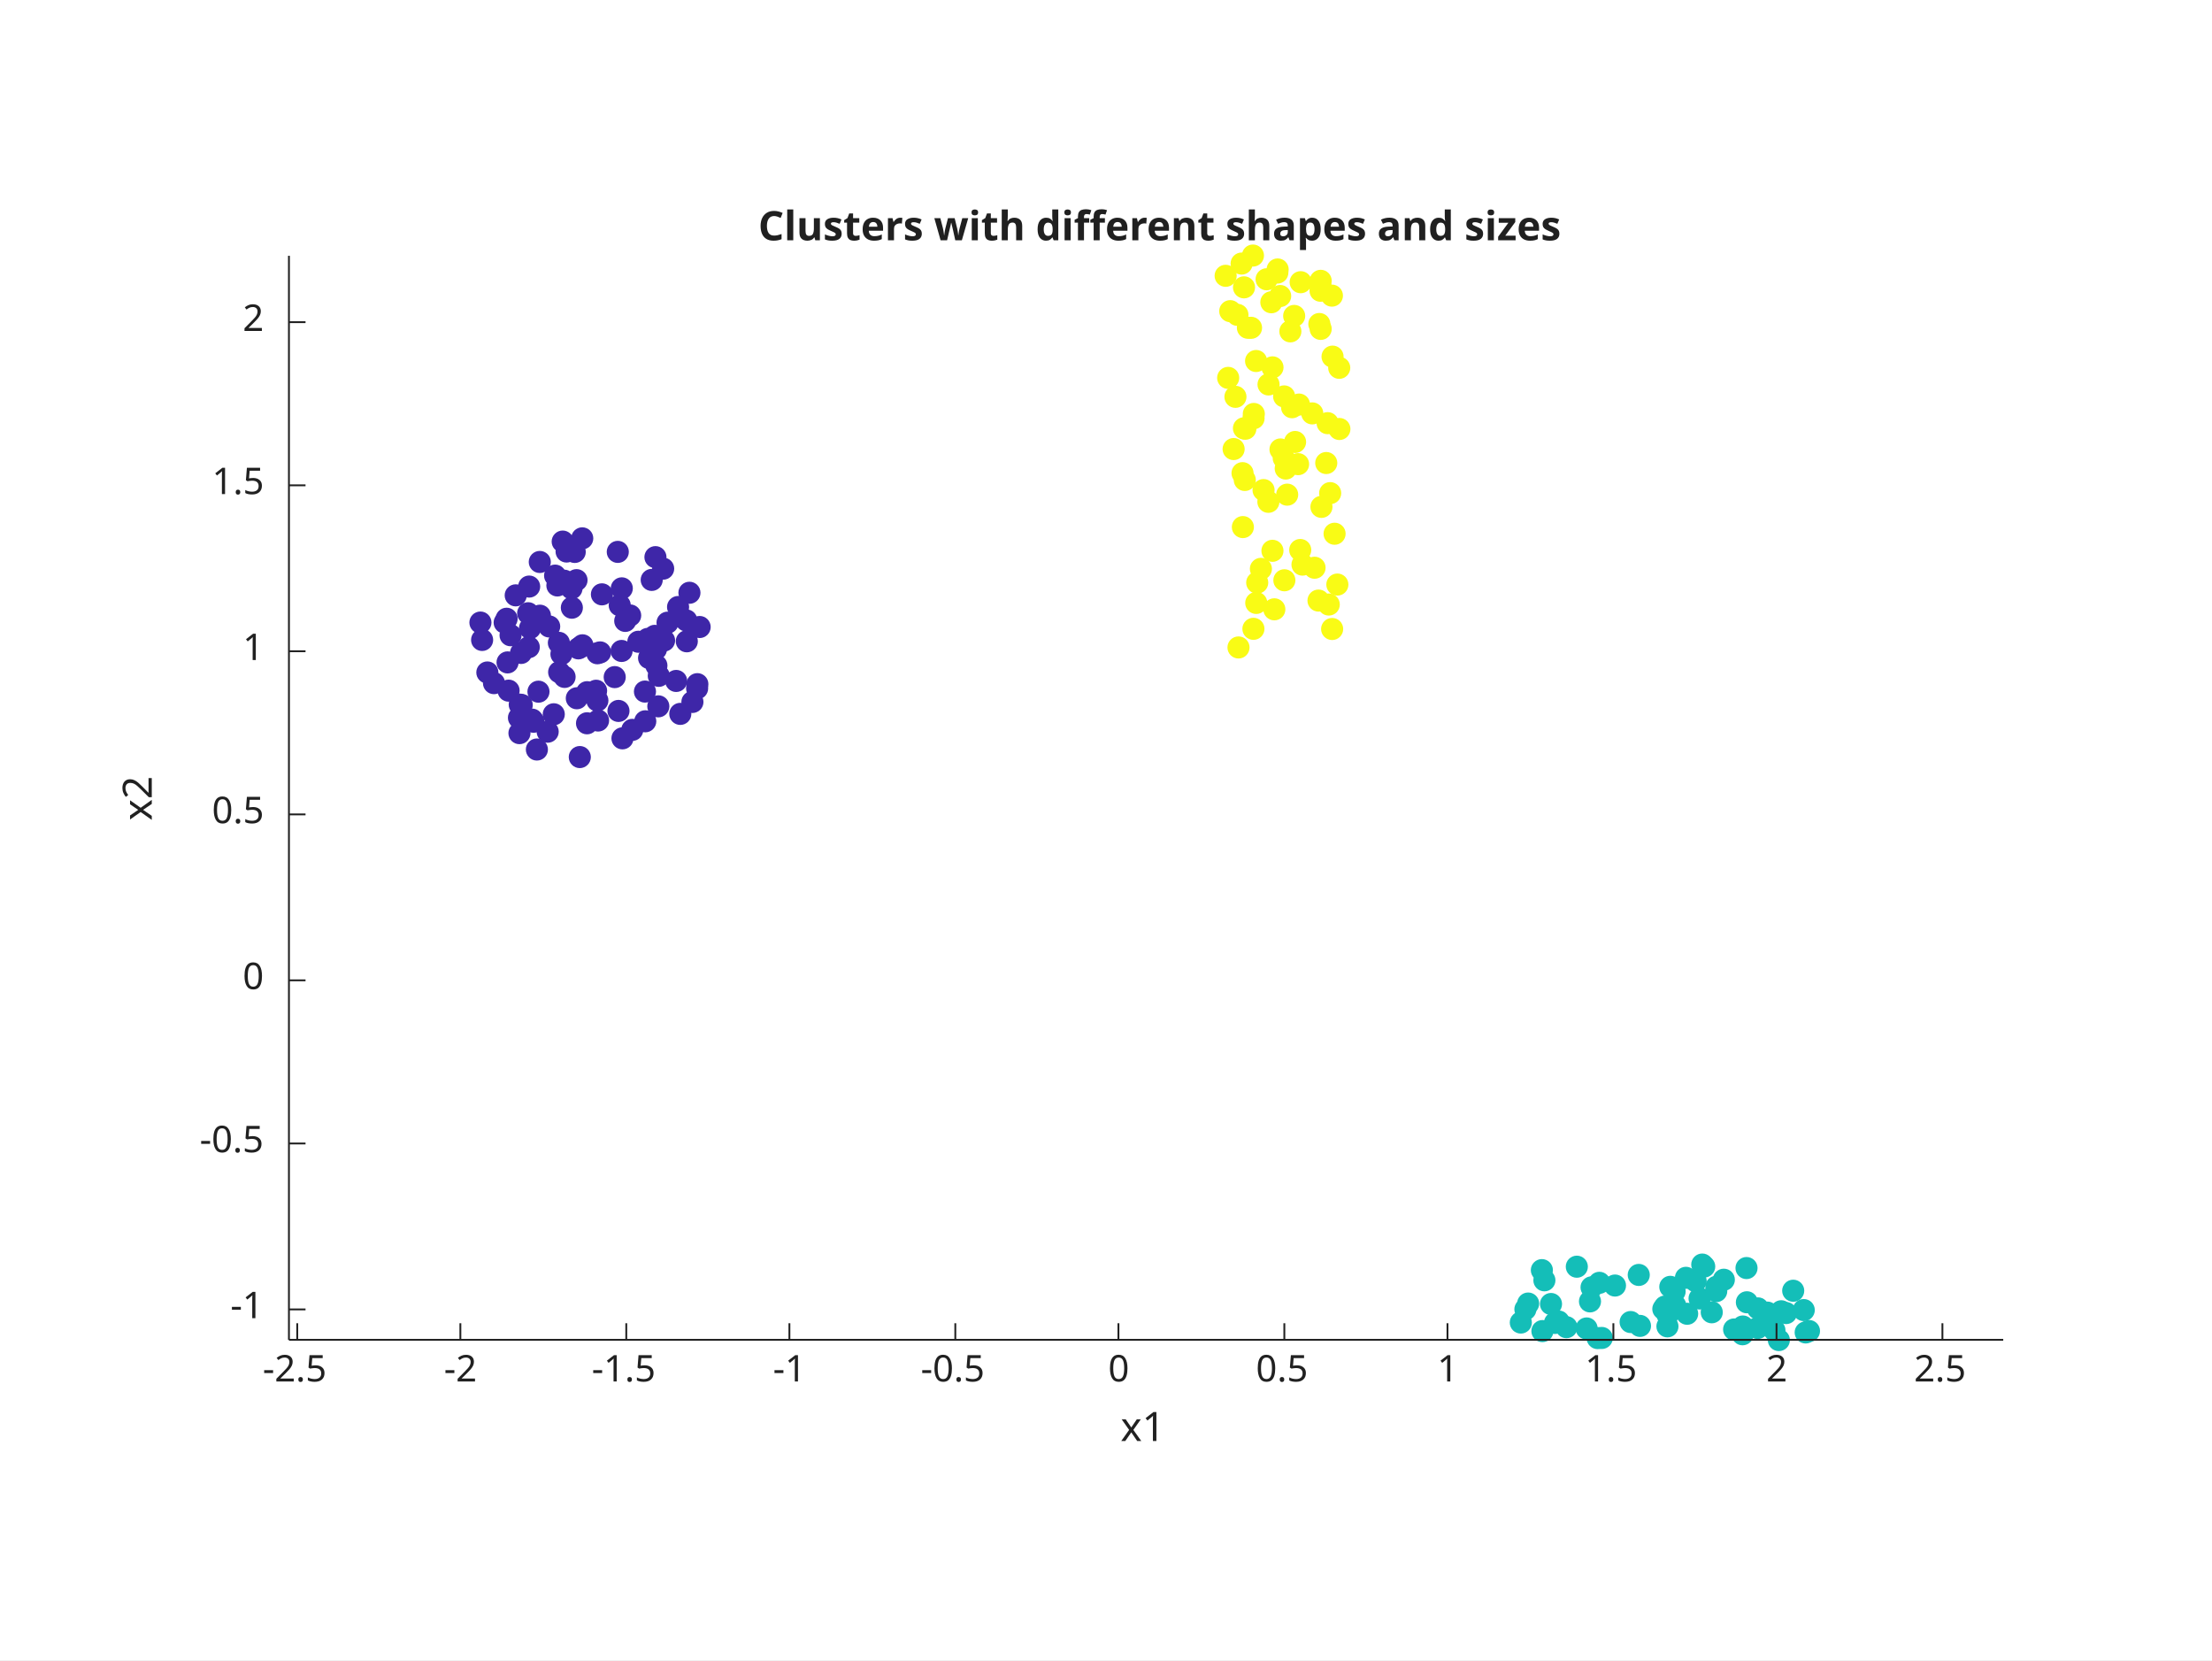
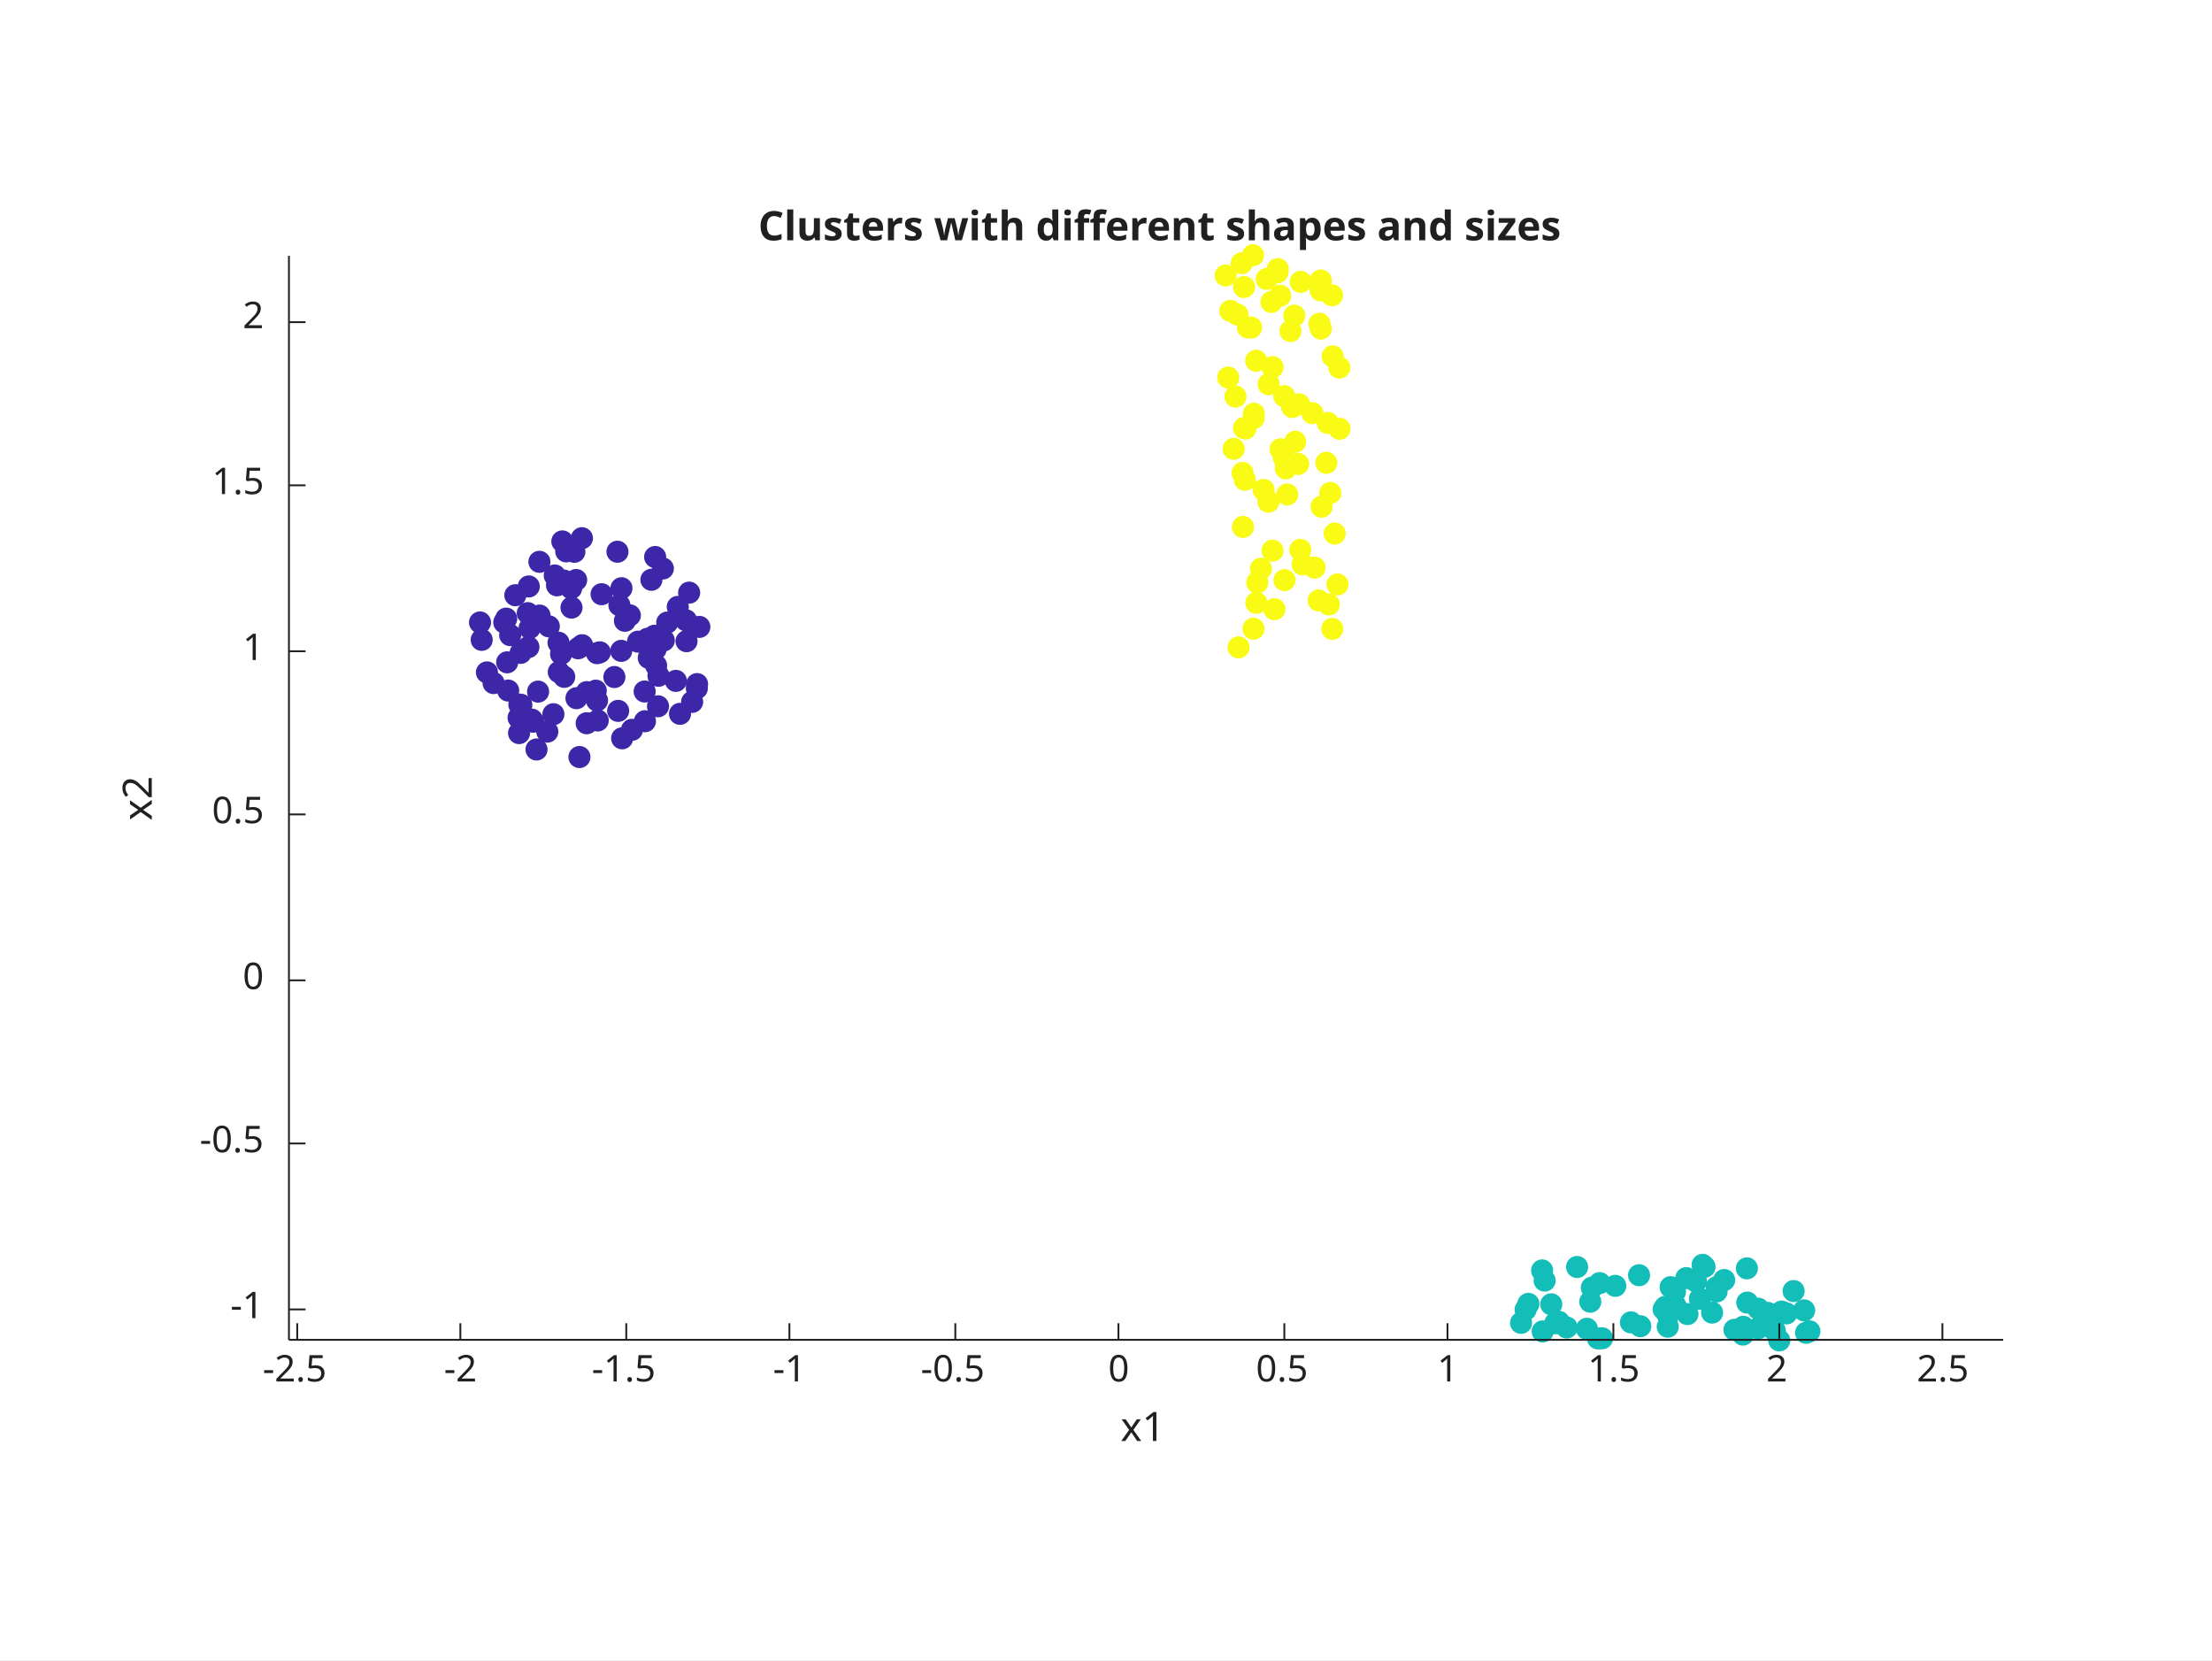
<svg xmlns="http://www.w3.org/2000/svg" width="800" height="600.32" viewBox="0 0 1250 938">
  <rect x="0" y="0" width="1250" height="938" fill="#ffffff" />
  <rect x="0" y="0" width="1250" height="937.5" fill="rgba(255,255,255,1)" />
  <polygon points="163.281,757.031 1132.03,757.031 1132.03,144.531 163.281,144.531 " fill="rgba(255,255,255,1)" />
-   <circle cx="370.389" cy="314.8" r="6.25" fill="rgba(62,38,168,1)" />
-   <circle cx="331.724" cy="408.674" r="6.25" fill="rgba(62,38,168,1)" />
-   <circle cx="329.023" cy="304.182" r="6.25" fill="rgba(62,38,168,1)" />
-   <circle cx="275.403" cy="379.964" r="6.25" fill="rgba(62,38,168,1)" />
-   <circle cx="388.112" cy="362.344" r="6.25" fill="rgba(62,38,168,1)" />
-   <circle cx="337.571" cy="369.108" r="6.25" fill="rgba(62,38,168,1)" />
-   <circle cx="384.435" cy="403.356" r="6.25" fill="rgba(62,38,168,1)" />
-   <circle cx="395.369" cy="354.272" r="6.25" fill="rgba(62,38,168,1)" />
-   <circle cx="339.136" cy="368.622" r="6.25" fill="rgba(62,38,168,1)" />
-   <circle cx="368.281" cy="327.662" r="6.25" fill="rgba(62,38,168,1)" />
-   <circle cx="325.793" cy="327.797" r="6.25" fill="rgba(62,38,168,1)" />
-   <circle cx="294.83" cy="398.345" r="6.25" fill="rgba(62,38,168,1)" />
-   <circle cx="382.092" cy="384.749" r="6.25" fill="rgba(62,38,168,1)" />
-   <circle cx="364.636" cy="407.544" r="6.25" fill="rgba(62,38,168,1)" />
-   <circle cx="370.684" cy="366.768" r="6.25" fill="rgba(62,38,168,1)" />
-   <circle cx="317.263" cy="369.572" r="6.25" fill="rgba(62,38,168,1)" />
-   <circle cx="279.158" cy="385.99" r="6.25" fill="rgba(62,38,168,1)" />
-   <circle cx="272.439" cy="361.584" r="6.25" fill="rgba(62,38,168,1)" />
-   <circle cx="337.58" cy="395.816" r="6.25" fill="rgba(62,38,168,1)" />
-   <circle cx="350.206" cy="341.993" r="6.25" fill="rgba(62,38,168,1)" />
-   <circle cx="337.968" cy="407.105" r="6.25" fill="rgba(62,38,168,1)" />
-   <circle cx="375.274" cy="361.898" r="6.25" fill="rgba(62,38,168,1)" />
-   <circle cx="374.751" cy="321.297" r="6.25" fill="rgba(62,38,168,1)" />
-   <circle cx="356.111" cy="347.757" r="6.25" fill="rgba(62,38,168,1)" />
-   <circle cx="318.83" cy="328.101" r="6.25" fill="rgba(62,38,168,1)" />
-   <circle cx="309.495" cy="413.425" r="6.25" fill="rgba(62,38,168,1)" />
-   <circle cx="288.517" cy="358.914" r="6.25" fill="rgba(62,38,168,1)" />
-   <circle cx="349.503" cy="401.687" r="6.25" fill="rgba(62,38,168,1)" />
-   <circle cx="320.178" cy="311.624" r="6.25" fill="rgba(62,38,168,1)" />
-   <circle cx="331.78" cy="391.103" r="6.25" fill="rgba(62,38,168,1)" />
-   <circle cx="325.956" cy="394.53" r="6.25" fill="rgba(62,38,168,1)" />
-   <circle cx="314.975" cy="330.795" r="6.25" fill="rgba(62,38,168,1)" />
-   <circle cx="305.035" cy="317.524" r="6.25" fill="rgba(62,38,168,1)" />
-   <circle cx="366.795" cy="371.791" r="6.25" fill="rgba(62,38,168,1)" />
-   <circle cx="319.046" cy="382.473" r="6.25" fill="rgba(62,38,168,1)" />
-   <circle cx="394.071" cy="386.57" r="6.25" fill="rgba(62,38,168,1)" />
-   <circle cx="336.851" cy="390.285" r="6.25" fill="rgba(62,38,168,1)" />
-   <circle cx="357.302" cy="412.392" r="6.25" fill="rgba(62,38,168,1)" />
-   <circle cx="305.118" cy="347.879" r="6.25" fill="rgba(62,38,168,1)" />
-   <circle cx="285.188" cy="351.768" r="6.25" fill="rgba(62,38,168,1)" />
-   <circle cx="291.43" cy="336.386" r="6.25" fill="rgba(62,38,168,1)" />
-   <circle cx="351.246" cy="367.802" r="6.25" fill="rgba(62,38,168,1)" />
-   <circle cx="351.373" cy="332.43" r="6.25" fill="rgba(62,38,168,1)" />
-   <circle cx="370.936" cy="376.053" r="6.25" fill="rgba(62,38,168,1)" />
-   <circle cx="310.347" cy="353.961" r="6.25" fill="rgba(62,38,168,1)" />
-   <circle cx="329.143" cy="364.61" r="6.25" fill="rgba(62,38,168,1)" />
-   <circle cx="327.843" cy="365.759" r="6.25" fill="rgba(62,38,168,1)" />
-   <circle cx="299.027" cy="331.426" r="6.25" fill="rgba(62,38,168,1)" />
-   <circle cx="315.822" cy="363.213" r="6.25" fill="rgba(62,38,168,1)" />
-   <circle cx="369.995" cy="359.27" r="6.25" fill="rgba(62,38,168,1)" />
-   <circle cx="389.601" cy="334.929" r="6.25" fill="rgba(62,38,168,1)" />
-   <circle cx="327.647" cy="427.753" r="6.25" fill="rgba(62,38,168,1)" />
-   <circle cx="293.545" cy="414.239" r="6.25" fill="rgba(62,38,168,1)" />
-   <circle cx="360.732" cy="362.604" r="6.25" fill="rgba(62,38,168,1)" />
-   <circle cx="322.957" cy="332.455" r="6.25" fill="rgba(62,38,168,1)" />
-   <circle cx="340.144" cy="335.816" r="6.25" fill="rgba(62,38,168,1)" />
-   <circle cx="377.223" cy="351.831" r="6.25" fill="rgba(62,38,168,1)" />
-   <circle cx="286.822" cy="374.271" r="6.25" fill="rgba(62,38,168,1)" />
-   <circle cx="298.462" cy="346.495" r="6.25" fill="rgba(62,38,168,1)" />
-   <circle cx="387.842" cy="350.552" r="6.25" fill="rgba(62,38,168,1)" />
-   <circle cx="287.405" cy="390.231" r="6.25" fill="rgba(62,38,168,1)" />
-   <circle cx="351.753" cy="417.176" r="6.25" fill="rgba(62,38,168,1)" />
-   <circle cx="353.32" cy="350.824" r="6.25" fill="rgba(62,38,168,1)" />
-   <circle cx="324.779" cy="311.86" r="6.25" fill="rgba(62,38,168,1)" />
-   <circle cx="301.512" cy="407.799" r="6.25" fill="rgba(62,38,168,1)" />
-   <circle cx="298.807" cy="365.663" r="6.25" fill="rgba(62,38,168,1)" />
-   <circle cx="294.447" cy="368.928" r="6.25" fill="rgba(62,38,168,1)" />
-   <circle cx="271.489" cy="351.758" r="6.25" fill="rgba(62,38,168,1)" />
-   <circle cx="364.467" cy="390.751" r="6.25" fill="rgba(62,38,168,1)" />
-   <circle cx="304.29" cy="390.81" r="6.25" fill="rgba(62,38,168,1)" />
-   <circle cx="293.707" cy="398.117" r="6.25" fill="rgba(62,38,168,1)" />
-   <circle cx="286.282" cy="349.606" r="6.25" fill="rgba(62,38,168,1)" />
-   <circle cx="326.853" cy="366.344" r="6.25" fill="rgba(62,38,168,1)" />
-   <circle cx="372.016" cy="399.098" r="6.25" fill="rgba(62,38,168,1)" />
-   <circle cx="349.112" cy="311.827" r="6.25" fill="rgba(62,38,168,1)" />
-   <circle cx="393.944" cy="388.93" r="6.25" fill="rgba(62,38,168,1)" />
-   <circle cx="383.175" cy="342.978" r="6.25" fill="rgba(62,38,168,1)" />
-   <circle cx="315.976" cy="379.773" r="6.25" fill="rgba(62,38,168,1)" />
-   <circle cx="366.02" cy="360.999" r="6.25" fill="rgba(62,38,168,1)" />
-   <circle cx="312.929" cy="403.581" r="6.25" fill="rgba(62,38,168,1)" />
-   <circle cx="300.681" cy="406.607" r="6.25" fill="rgba(62,38,168,1)" />
-   <circle cx="347.373" cy="382.58" r="6.25" fill="rgba(62,38,168,1)" />
-   <circle cx="372.275" cy="381.864" r="6.25" fill="rgba(62,38,168,1)" />
-   <circle cx="299.517" cy="354.911" r="6.25" fill="rgba(62,38,168,1)" />
-   <circle cx="303.397" cy="423.489" r="6.25" fill="rgba(62,38,168,1)" />
-   <circle cx="391.285" cy="396.615" r="6.25" fill="rgba(62,38,168,1)" />
-   <circle cx="293.267" cy="405.553" r="6.25" fill="rgba(62,38,168,1)" />
-   <circle cx="313.69" cy="325.24" r="6.25" fill="rgba(62,38,168,1)" />
-   <circle cx="323.154" cy="343.363" r="6.25" fill="rgba(62,38,168,1)" />
-   <circle cx="317.982" cy="306.005" r="6.25" fill="rgba(62,38,168,1)" />
-   <circle cx="1009.3" cy="741.91" r="6.25" fill="rgba(20,190,184,1)" />
-   <circle cx="1002.73" cy="751.669" r="6.25" fill="rgba(20,190,184,1)" />
-   <circle cx="863.557" cy="736.536" r="6.25" fill="rgba(20,190,184,1)" />
-   <circle cx="984.715" cy="753.884" r="6.25" fill="rgba(20,190,184,1)" />
-   <circle cx="872.738" cy="723.396" r="6.25" fill="rgba(20,190,184,1)" />
-   <circle cx="1006.55" cy="740.899" r="6.25" fill="rgba(20,190,184,1)" />
-   <circle cx="953.408" cy="742.302" r="6.25" fill="rgba(20,190,184,1)" />
-   <circle cx="1020.39" cy="752.862" r="6.25" fill="rgba(20,190,184,1)" />
-   <circle cx="926.759" cy="749.155" r="6.25" fill="rgba(20,190,184,1)" />
-   <circle cx="960.432" cy="733.669" r="6.25" fill="rgba(20,190,184,1)" />
-   <circle cx="984.939" cy="752.574" r="6.25" fill="rgba(20,190,184,1)" />
-   <circle cx="898.5" cy="735.311" r="6.25" fill="rgba(20,190,184,1)" />
-   <circle cx="961.948" cy="714.504" r="6.25" fill="rgba(20,190,184,1)" />
-   <circle cx="993.395" cy="739.266" r="6.25" fill="rgba(20,190,184,1)" />
-   <circle cx="942.265" cy="749.423" r="6.25" fill="rgba(20,190,184,1)" />
-   <circle cx="926.06" cy="720.361" r="6.25" fill="rgba(20,190,184,1)" />
-   <circle cx="943.888" cy="727.091" r="6.25" fill="rgba(20,190,184,1)" />
-   <circle cx="1013.34" cy="729.29" r="6.25" fill="rgba(20,190,184,1)" />
-   <circle cx="1022.26" cy="752.05" r="6.25" fill="rgba(20,190,184,1)" />
-   <circle cx="967.306" cy="741.466" r="6.25" fill="rgba(20,190,184,1)" />
-   <circle cx="987.165" cy="735.815" r="6.25" fill="rgba(20,190,184,1)" />
-   <circle cx="1019.3" cy="740.218" r="6.25" fill="rgba(20,190,184,1)" />
-   <circle cx="878.707" cy="747.492" r="6.25" fill="rgba(20,190,184,1)" />
-   <circle cx="859.415" cy="747.262" r="6.25" fill="rgba(20,190,184,1)" />
-   <circle cx="979.945" cy="751.169" r="6.25" fill="rgba(20,190,184,1)" />
-   <circle cx="958.212" cy="723.898" r="6.25" fill="rgba(20,190,184,1)" />
-   <circle cx="871.619" cy="752.091" r="6.25" fill="rgba(20,190,184,1)" />
-   <circle cx="942.365" cy="742.943" r="6.25" fill="rgba(20,190,184,1)" />
-   <circle cx="939.943" cy="739.601" r="6.25" fill="rgba(20,190,184,1)" />
-   <circle cx="902.831" cy="756.046" r="6.25" fill="rgba(20,190,184,1)" />
-   <circle cx="896.596" cy="750.603" r="6.25" fill="rgba(20,190,184,1)" />
-   <circle cx="885.2" cy="749.876" r="6.25" fill="rgba(20,190,184,1)" />
-   <circle cx="952.728" cy="721.997" r="6.25" fill="rgba(20,190,184,1)" />
-   <circle cx="880.776" cy="746.689" r="6.25" fill="rgba(20,190,184,1)" />
-   <circle cx="974.135" cy="723.073" r="6.25" fill="rgba(20,190,184,1)" />
-   <circle cx="998.742" cy="741.654" r="6.25" fill="rgba(20,190,184,1)" />
-   <circle cx="969.903" cy="727.069" r="6.25" fill="rgba(20,190,184,1)" />
-   <circle cx="899.389" cy="727.379" r="6.25" fill="rgba(20,190,184,1)" />
-   <circle cx="921.466" cy="746.978" r="6.25" fill="rgba(20,190,184,1)" />
-   <circle cx="940.877" cy="738.238" r="6.25" fill="rgba(20,190,184,1)" />
-   <circle cx="912.624" cy="726.356" r="6.25" fill="rgba(20,190,184,1)" />
-   <circle cx="946.331" cy="729.666" r="6.25" fill="rgba(20,190,184,1)" />
-   <circle cx="969.849" cy="729.511" r="6.25" fill="rgba(20,190,184,1)" />
-   <circle cx="905.174" cy="755.974" r="6.25" fill="rgba(20,190,184,1)" />
-   <circle cx="891.059" cy="715.715" r="6.25" fill="rgba(20,190,184,1)" />
-   <circle cx="986.953" cy="716.476" r="6.25" fill="rgba(20,190,184,1)" />
-   <circle cx="984.867" cy="749.503" r="6.25" fill="rgba(20,190,184,1)" />
-   <circle cx="861.999" cy="739.776" r="6.25" fill="rgba(20,190,184,1)" />
-   <circle cx="963.048" cy="715.613" r="6.25" fill="rgba(20,190,184,1)" />
-   <circle cx="876.47" cy="736.789" r="6.25" fill="rgba(20,190,184,1)" />
-   <circle cx="946.674" cy="737.665" r="6.25" fill="rgba(20,190,184,1)" />
-   <circle cx="903.807" cy="724.819" r="6.25" fill="rgba(20,190,184,1)" />
-   <circle cx="993.235" cy="750.329" r="6.25" fill="rgba(20,190,184,1)" />
-   <circle cx="871.309" cy="717.653" r="6.25" fill="rgba(20,190,184,1)" />
-   <circle cx="1005.23" cy="757.165" r="6.25" fill="rgba(20,190,184,1)" />
-   <circle cx="697.119" cy="253.724" r="6.25" fill="rgba(249,251,21,1)" />
-   <circle cx="716.764" cy="283.54" r="6.25" fill="rgba(249,251,21,1)" />
-   <circle cx="708.527" cy="233.892" r="6.25" fill="rgba(249,251,21,1)" />
-   <circle cx="725.662" cy="223.981" r="6.25" fill="rgba(249,251,21,1)" />
-   <circle cx="701.635" cy="148.919" r="6.25" fill="rgba(249,251,21,1)" />
-   <circle cx="734.06" cy="228.584" r="6.25" fill="rgba(249,251,21,1)" />
-   <circle cx="727.385" cy="279.495" r="6.25" fill="rgba(249,251,21,1)" />
-   <circle cx="746.313" cy="158.669" r="6.25" fill="rgba(249,251,21,1)" />
-   <circle cx="709.813" cy="203.974" r="6.25" fill="rgba(249,251,21,1)" />
-   <circle cx="703.43" cy="271.2" r="6.25" fill="rgba(249,251,21,1)" />
-   <circle cx="726.56" cy="264.74" r="6.25" fill="rgba(249,251,21,1)" />
-   <circle cx="708.038" cy="144.397" r="6.25" fill="rgba(249,251,21,1)" />
-   <circle cx="721.99" cy="152.251" r="6.25" fill="rgba(249,251,21,1)" />
-   <circle cx="699.878" cy="365.83" r="6.25" fill="rgba(249,251,21,1)" />
-   <circle cx="731.336" cy="178.504" r="6.25" fill="rgba(249,251,21,1)" />
-   <circle cx="746.751" cy="286.394" r="6.25" fill="rgba(249,251,21,1)" />
-   <circle cx="751.678" cy="278.627" r="6.25" fill="rgba(249,251,21,1)" />
-   <circle cx="754.17" cy="301.574" r="6.25" fill="rgba(249,251,21,1)" />
-   <circle cx="730.146" cy="230.088" r="6.25" fill="rgba(249,251,21,1)" />
-   <circle cx="725.796" cy="327.867" r="6.25" fill="rgba(249,251,21,1)" />
-   <circle cx="742.851" cy="320.783" r="6.25" fill="rgba(249,251,21,1)" />
-   <circle cx="736.041" cy="319.018" r="6.25" fill="rgba(249,251,21,1)" />
-   <circle cx="702.957" cy="241.998" r="6.25" fill="rgba(249,251,21,1)" />
-   <circle cx="720.125" cy="344.28" r="6.25" fill="rgba(249,251,21,1)" />
-   <circle cx="702.345" cy="297.81" r="6.25" fill="rgba(249,251,21,1)" />
-   <circle cx="729.181" cy="187.223" r="6.25" fill="rgba(249,251,21,1)" />
-   <circle cx="725.432" cy="258.822" r="6.25" fill="rgba(249,251,21,1)" />
-   <circle cx="721.832" cy="154.006" r="6.25" fill="rgba(249,251,21,1)" />
-   <circle cx="756.799" cy="207.826" r="6.25" fill="rgba(249,251,21,1)" />
-   <circle cx="750.884" cy="341.567" r="6.25" fill="rgba(249,251,21,1)" />
-   <circle cx="702.152" cy="267.341" r="6.25" fill="rgba(249,251,21,1)" />
-   <circle cx="731.848" cy="249.732" r="6.25" fill="rgba(249,251,21,1)" />
-   <circle cx="723.421" cy="167.261" r="6.25" fill="rgba(249,251,21,1)" />
-   <circle cx="746.229" cy="161.924" r="6.25" fill="rgba(249,251,21,1)" />
-   <circle cx="752.79" cy="355.394" r="6.25" fill="rgba(249,251,21,1)" />
-   <circle cx="746.238" cy="164.278" r="6.25" fill="rgba(249,251,21,1)" />
-   <circle cx="694.038" cy="213.513" r="6.25" fill="rgba(249,251,21,1)" />
-   <circle cx="750.242" cy="239.094" r="6.25" fill="rgba(249,251,21,1)" />
-   <circle cx="702.99" cy="162.353" r="6.25" fill="rgba(249,251,21,1)" />
-   <circle cx="714.034" cy="276.899" r="6.25" fill="rgba(249,251,21,1)" />
-   <circle cx="716.854" cy="217.222" r="6.25" fill="rgba(249,251,21,1)" />
-   <circle cx="745.556" cy="183.072" r="6.25" fill="rgba(249,251,21,1)" />
-   <circle cx="705.187" cy="185.187" r="6.25" fill="rgba(249,251,21,1)" />
-   <circle cx="703.753" cy="242.236" r="6.25" fill="rgba(249,251,21,1)" />
-   <circle cx="756.891" cy="242.386" r="6.25" fill="rgba(249,251,21,1)" />
-   <circle cx="695.206" cy="175.813" r="6.25" fill="rgba(249,251,21,1)" />
-   <circle cx="712.529" cy="321.418" r="6.25" fill="rgba(249,251,21,1)" />
-   <circle cx="719.085" cy="207.562" r="6.25" fill="rgba(249,251,21,1)" />
-   <circle cx="706.958" cy="185.217" r="6.25" fill="rgba(249,251,21,1)" />
-   <circle cx="709.909" cy="340.667" r="6.25" fill="rgba(249,251,21,1)" />
-   <circle cx="699.275" cy="177.897" r="6.25" fill="rgba(249,251,21,1)" />
-   <circle cx="745.083" cy="339.34" r="6.25" fill="rgba(249,251,21,1)" />
-   <circle cx="708.306" cy="355.298" r="6.25" fill="rgba(249,251,21,1)" />
-   <circle cx="733.552" cy="262.26" r="6.25" fill="rgba(249,251,21,1)" />
-   <circle cx="715.756" cy="157.796" r="6.25" fill="rgba(249,251,21,1)" />
-   <circle cx="692.613" cy="155.835" r="6.25" fill="rgba(249,251,21,1)" />
-   <circle cx="708.387" cy="236.342" r="6.25" fill="rgba(249,251,21,1)" />
-   <circle cx="746.313" cy="185.828" r="6.25" fill="rgba(249,251,21,1)" />
-   <circle cx="719.058" cy="311.215" r="6.25" fill="rgba(249,251,21,1)" />
-   <circle cx="698.149" cy="224.212" r="6.25" fill="rgba(249,251,21,1)" />
-   <circle cx="755.739" cy="330.29" r="6.25" fill="rgba(249,251,21,1)" />
-   <circle cx="734.757" cy="310.754" r="6.25" fill="rgba(249,251,21,1)" />
-   <circle cx="735.004" cy="159.446" r="6.25" fill="rgba(249,251,21,1)" />
-   <circle cx="752.666" cy="167.039" r="6.25" fill="rgba(249,251,21,1)" />
-   <circle cx="753.024" cy="201.5" r="6.25" fill="rgba(249,251,21,1)" />
-   <circle cx="749.46" cy="261.619" r="6.25" fill="rgba(249,251,21,1)" />
-   <circle cx="718.431" cy="170.784" r="6.25" fill="rgba(249,251,21,1)" />
-   <circle cx="710.452" cy="329.192" r="6.25" fill="rgba(249,251,21,1)" />
-   <circle cx="723.598" cy="253.95" r="6.25" fill="rgba(249,251,21,1)" />
-   <circle cx="741.556" cy="233.573" r="6.25" fill="rgba(249,251,21,1)" />
+   <circle cx="370.217" cy="314.715" r="6.25" fill="rgba(62,38,168,1)" />
+   <circle cx="331.529" cy="408.648" r="6.25" fill="rgba(62,38,168,1)" />
+   <circle cx="328.826" cy="304.091" r="6.25" fill="rgba(62,38,168,1)" />
+   <circle cx="275.173" cy="379.92" r="6.25" fill="rgba(62,38,168,1)" />
+   <circle cx="387.952" cy="362.289" r="6.25" fill="rgba(62,38,168,1)" />
+   <circle cx="337.38" cy="369.058" r="6.25" fill="rgba(62,38,168,1)" />
+   <circle cx="384.272" cy="403.327" r="6.25" fill="rgba(62,38,168,1)" />
+   <circle cx="395.213" cy="354.212" r="6.25" fill="rgba(62,38,168,1)" />
+   <circle cx="338.946" cy="368.571" r="6.25" fill="rgba(62,38,168,1)" />
+   <circle cx="368.109" cy="327.586" r="6.25" fill="rgba(62,38,168,1)" />
+   <circle cx="325.594" cy="327.72" r="6.25" fill="rgba(62,38,168,1)" />
+   <circle cx="294.612" cy="398.312" r="6.25" fill="rgba(62,38,168,1)" />
+   <circle cx="381.928" cy="384.708" r="6.25" fill="rgba(62,38,168,1)" />
+   <circle cx="364.461" cy="407.518" r="6.25" fill="rgba(62,38,168,1)" />
+   <circle cx="370.513" cy="366.716" r="6.25" fill="rgba(62,38,168,1)" />
+   <circle cx="317.058" cy="369.522" r="6.25" fill="rgba(62,38,168,1)" />
+   <circle cx="278.93" cy="385.95" r="6.25" fill="rgba(62,38,168,1)" />
+   <circle cx="272.207" cy="361.528" r="6.25" fill="rgba(62,38,168,1)" />
+   <circle cx="337.388" cy="395.782" r="6.25" fill="rgba(62,38,168,1)" />
+   <circle cx="350.022" cy="341.925" r="6.25" fill="rgba(62,38,168,1)" />
+   <circle cx="337.777" cy="407.078" r="6.25" fill="rgba(62,38,168,1)" />
+   <circle cx="375.105" cy="361.843" r="6.25" fill="rgba(62,38,168,1)" />
+   <circle cx="374.582" cy="321.216" r="6.25" fill="rgba(62,38,168,1)" />
+   <circle cx="355.931" cy="347.693" r="6.25" fill="rgba(62,38,168,1)" />
+   <circle cx="318.627" cy="328.025" r="6.25" fill="rgba(62,38,168,1)" />
+   <circle cx="309.286" cy="413.402" r="6.25" fill="rgba(62,38,168,1)" />
+   <circle cx="288.295" cy="358.857" r="6.25" fill="rgba(62,38,168,1)" />
+   <circle cx="349.319" cy="401.657" r="6.25" fill="rgba(62,38,168,1)" />
+   <circle cx="319.975" cy="311.538" r="6.25" fill="rgba(62,38,168,1)" />
+   <circle cx="331.585" cy="391.066" r="6.25" fill="rgba(62,38,168,1)" />
+   <circle cx="325.757" cy="394.495" r="6.25" fill="rgba(62,38,168,1)" />
+   <circle cx="314.769" cy="330.721" r="6.25" fill="rgba(62,38,168,1)" />
+   <circle cx="304.824" cy="317.442" r="6.25" fill="rgba(62,38,168,1)" />
+   <circle cx="366.621" cy="371.742" r="6.25" fill="rgba(62,38,168,1)" />
+   <circle cx="318.843" cy="382.431" r="6.25" fill="rgba(62,38,168,1)" />
+   <circle cx="393.914" cy="386.531" r="6.25" fill="rgba(62,38,168,1)" />
+   <circle cx="336.658" cy="390.247" r="6.25" fill="rgba(62,38,168,1)" />
+   <circle cx="357.122" cy="412.368" r="6.25" fill="rgba(62,38,168,1)" />
+   <circle cx="304.906" cy="347.815" r="6.25" fill="rgba(62,38,168,1)" />
+   <circle cx="284.964" cy="351.706" r="6.25" fill="rgba(62,38,168,1)" />
+   <circle cx="291.21" cy="336.315" r="6.25" fill="rgba(62,38,168,1)" />
+   <circle cx="351.062" cy="367.751" r="6.25" fill="rgba(62,38,168,1)" />
+   <circle cx="351.189" cy="332.357" r="6.25" fill="rgba(62,38,168,1)" />
+   <circle cx="370.765" cy="376.007" r="6.25" fill="rgba(62,38,168,1)" />
+   <circle cx="310.138" cy="353.901" r="6.25" fill="rgba(62,38,168,1)" />
+   <circle cx="328.946" cy="364.557" r="6.25" fill="rgba(62,38,168,1)" />
+   <circle cx="327.645" cy="365.706" r="6.25" fill="rgba(62,38,168,1)" />
+   <circle cx="298.812" cy="331.352" r="6.25" fill="rgba(62,38,168,1)" />
+   <circle cx="315.617" cy="363.159" r="6.25" fill="rgba(62,38,168,1)" />
+   <circle cx="369.823" cy="359.213" r="6.25" fill="rgba(62,38,168,1)" />
+   <circle cx="389.441" cy="334.857" r="6.25" fill="rgba(62,38,168,1)" />
+   <circle cx="327.449" cy="427.738" r="6.25" fill="rgba(62,38,168,1)" />
+   <circle cx="293.326" cy="414.216" r="6.25" fill="rgba(62,38,168,1)" />
+   <circle cx="360.554" cy="362.55" r="6.25" fill="rgba(62,38,168,1)" />
+   <circle cx="322.756" cy="332.381" r="6.25" fill="rgba(62,38,168,1)" />
+   <circle cx="339.953" cy="335.744" r="6.25" fill="rgba(62,38,168,1)" />
+   <circle cx="377.055" cy="351.77" r="6.25" fill="rgba(62,38,168,1)" />
+   <circle cx="286.599" cy="374.224" r="6.25" fill="rgba(62,38,168,1)" />
+   <circle cx="298.246" cy="346.431" r="6.25" fill="rgba(62,38,168,1)" />
+   <circle cx="387.682" cy="350.49" r="6.25" fill="rgba(62,38,168,1)" />
+   <circle cx="287.182" cy="390.193" r="6.25" fill="rgba(62,38,168,1)" />
+   <circle cx="351.57" cy="417.155" r="6.25" fill="rgba(62,38,168,1)" />
+   <circle cx="353.138" cy="350.762" r="6.25" fill="rgba(62,38,168,1)" />
+   <circle cx="324.579" cy="311.774" r="6.25" fill="rgba(62,38,168,1)" />
+   <circle cx="301.298" cy="407.772" r="6.25" fill="rgba(62,38,168,1)" />
+   <circle cx="298.592" cy="365.61" r="6.25" fill="rgba(62,38,168,1)" />
+   <circle cx="294.229" cy="368.877" r="6.25" fill="rgba(62,38,168,1)" />
+   <circle cx="271.256" cy="351.697" r="6.25" fill="rgba(62,38,168,1)" />
+   <circle cx="364.292" cy="390.714" r="6.25" fill="rgba(62,38,168,1)" />
+   <circle cx="304.078" cy="390.773" r="6.25" fill="rgba(62,38,168,1)" />
+   <circle cx="293.488" cy="398.084" r="6.25" fill="rgba(62,38,168,1)" />
+   <circle cx="286.058" cy="349.543" r="6.25" fill="rgba(62,38,168,1)" />
+   <circle cx="326.654" cy="366.292" r="6.25" fill="rgba(62,38,168,1)" />
+   <circle cx="371.846" cy="399.066" r="6.25" fill="rgba(62,38,168,1)" />
+   <circle cx="348.928" cy="311.741" r="6.25" fill="rgba(62,38,168,1)" />
+   <circle cx="393.787" cy="388.891" r="6.25" fill="rgba(62,38,168,1)" />
+   <circle cx="383.011" cy="342.911" r="6.25" fill="rgba(62,38,168,1)" />
+   <circle cx="315.771" cy="379.729" r="6.25" fill="rgba(62,38,168,1)" />
+   <circle cx="365.846" cy="360.943" r="6.25" fill="rgba(62,38,168,1)" />
+   <circle cx="312.722" cy="403.551" r="6.25" fill="rgba(62,38,168,1)" />
+   <circle cx="300.467" cy="406.58" r="6.25" fill="rgba(62,38,168,1)" />
+   <circle cx="347.187" cy="382.538" r="6.25" fill="rgba(62,38,168,1)" />
+   <circle cx="372.105" cy="381.821" r="6.25" fill="rgba(62,38,168,1)" />
+   <circle cx="299.302" cy="354.852" r="6.25" fill="rgba(62,38,168,1)" />
+   <circle cx="303.184" cy="423.472" r="6.25" fill="rgba(62,38,168,1)" />
+   <circle cx="391.126" cy="396.581" r="6.25" fill="rgba(62,38,168,1)" />
+   <circle cx="293.047" cy="405.525" r="6.25" fill="rgba(62,38,168,1)" />
+   <circle cx="313.483" cy="325.162" r="6.25" fill="rgba(62,38,168,1)" />
+   <circle cx="322.954" cy="343.296" r="6.25" fill="rgba(62,38,168,1)" />
+   <circle cx="317.778" cy="305.915" r="6.25" fill="rgba(62,38,168,1)" />
+   <circle cx="1009.52" cy="742.091" r="6.25" fill="rgba(20,190,184,1)" />
+   <circle cx="1002.95" cy="751.855" r="6.25" fill="rgba(20,190,184,1)" />
+   <circle cx="863.692" cy="736.713" r="6.25" fill="rgba(20,190,184,1)" />
+   <circle cx="984.924" cy="754.072" r="6.25" fill="rgba(20,190,184,1)" />
+   <circle cx="872.878" cy="723.565" r="6.25" fill="rgba(20,190,184,1)" />
+   <circle cx="1006.77" cy="741.079" r="6.25" fill="rgba(20,190,184,1)" />
+   <circle cx="953.598" cy="742.483" r="6.25" fill="rgba(20,190,184,1)" />
+   <circle cx="1020.62" cy="753.049" r="6.25" fill="rgba(20,190,184,1)" />
+   <circle cx="926.933" cy="749.34" r="6.25" fill="rgba(20,190,184,1)" />
+   <circle cx="960.626" cy="733.845" r="6.25" fill="rgba(20,190,184,1)" />
+   <circle cx="985.149" cy="752.761" r="6.25" fill="rgba(20,190,184,1)" />
+   <circle cx="898.656" cy="735.488" r="6.25" fill="rgba(20,190,184,1)" />
+   <circle cx="962.144" cy="714.667" r="6.25" fill="rgba(20,190,184,1)" />
+   <circle cx="993.609" cy="739.445" r="6.25" fill="rgba(20,190,184,1)" />
+   <circle cx="942.448" cy="749.608" r="6.25" fill="rgba(20,190,184,1)" />
+   <circle cx="926.233" cy="720.529" r="6.25" fill="rgba(20,190,184,1)" />
+   <circle cx="944.072" cy="727.263" r="6.25" fill="rgba(20,190,184,1)" />
+   <circle cx="1013.57" cy="729.463" r="6.25" fill="rgba(20,190,184,1)" />
+   <circle cx="1022.49" cy="752.237" r="6.25" fill="rgba(20,190,184,1)" />
+   <circle cx="967.505" cy="741.646" r="6.25" fill="rgba(20,190,184,1)" />
+   <circle cx="987.376" cy="735.991" r="6.25" fill="rgba(20,190,184,1)" />
+   <circle cx="1019.53" cy="740.397" r="6.25" fill="rgba(20,190,184,1)" />
+   <circle cx="878.851" cy="747.676" r="6.25" fill="rgba(20,190,184,1)" />
+   <circle cx="859.546" cy="747.445" r="6.25" fill="rgba(20,190,184,1)" />
+   <circle cx="980.152" cy="751.356" r="6.25" fill="rgba(20,190,184,1)" />
+   <circle cx="958.405" cy="724.067" r="6.25" fill="rgba(20,190,184,1)" />
+   <circle cx="871.758" cy="752.277" r="6.25" fill="rgba(20,190,184,1)" />
+   <circle cx="942.548" cy="743.124" r="6.25" fill="rgba(20,190,184,1)" />
+   <circle cx="940.124" cy="739.78" r="6.25" fill="rgba(20,190,184,1)" />
+   <circle cx="902.99" cy="756.235" r="6.25" fill="rgba(20,190,184,1)" />
+   <circle cx="896.75" cy="750.789" r="6.25" fill="rgba(20,190,184,1)" />
+   <circle cx="885.347" cy="750.061" r="6.25" fill="rgba(20,190,184,1)" />
+   <circle cx="952.918" cy="722.165" r="6.25" fill="rgba(20,190,184,1)" />
+   <circle cx="880.921" cy="746.872" r="6.25" fill="rgba(20,190,184,1)" />
+   <circle cx="974.338" cy="723.242" r="6.25" fill="rgba(20,190,184,1)" />
+   <circle cx="998.961" cy="741.835" r="6.25" fill="rgba(20,190,184,1)" />
+   <circle cx="970.103" cy="727.24" r="6.25" fill="rgba(20,190,184,1)" />
+   <circle cx="899.546" cy="727.55" r="6.25" fill="rgba(20,190,184,1)" />
+   <circle cx="921.636" cy="747.162" r="6.25" fill="rgba(20,190,184,1)" />
+   <circle cx="941.06" cy="738.416" r="6.25" fill="rgba(20,190,184,1)" />
+   <circle cx="912.788" cy="726.527" r="6.25" fill="rgba(20,190,184,1)" />
+   <circle cx="946.517" cy="729.839" r="6.25" fill="rgba(20,190,184,1)" />
+   <circle cx="970.049" cy="729.684" r="6.25" fill="rgba(20,190,184,1)" />
+   <circle cx="905.334" cy="756.163" r="6.25" fill="rgba(20,190,184,1)" />
+   <circle cx="891.21" cy="715.879" r="6.25" fill="rgba(20,190,184,1)" />
+   <circle cx="987.163" cy="716.641" r="6.25" fill="rgba(20,190,184,1)" />
+   <circle cx="985.077" cy="749.688" r="6.25" fill="rgba(20,190,184,1)" />
+   <circle cx="862.132" cy="739.955" r="6.25" fill="rgba(20,190,184,1)" />
+   <circle cx="963.244" cy="715.777" r="6.25" fill="rgba(20,190,184,1)" />
+   <circle cx="876.613" cy="736.967" r="6.25" fill="rgba(20,190,184,1)" />
+   <circle cx="946.86" cy="737.843" r="6.25" fill="rgba(20,190,184,1)" />
+   <circle cx="903.966" cy="724.989" r="6.25" fill="rgba(20,190,184,1)" />
+   <circle cx="993.45" cy="750.515" r="6.25" fill="rgba(20,190,184,1)" />
+   <circle cx="871.448" cy="717.818" r="6.25" fill="rgba(20,190,184,1)" />
+   <circle cx="1005.45" cy="757.355" r="6.25" fill="rgba(20,190,184,1)" />
+   <circle cx="697.15" cy="253.602" r="6.25" fill="rgba(249,251,21,1)" />
+   <circle cx="716.807" cy="283.436" r="6.25" fill="rgba(249,251,21,1)" />
+   <circle cx="708.565" cy="233.758" r="6.25" fill="rgba(249,251,21,1)" />
+   <circle cx="725.71" cy="223.841" r="6.25" fill="rgba(249,251,21,1)" />
+   <circle cx="701.669" cy="148.732" r="6.25" fill="rgba(249,251,21,1)" />
+   <circle cx="734.114" cy="228.446" r="6.25" fill="rgba(249,251,21,1)" />
+   <circle cx="727.435" cy="279.388" r="6.25" fill="rgba(249,251,21,1)" />
+   <circle cx="746.375" cy="158.488" r="6.25" fill="rgba(249,251,21,1)" />
+   <circle cx="709.852" cy="203.821" r="6.25" fill="rgba(249,251,21,1)" />
+   <circle cx="703.465" cy="271.089" r="6.25" fill="rgba(249,251,21,1)" />
+   <circle cx="726.61" cy="264.625" r="6.25" fill="rgba(249,251,21,1)" />
+   <circle cx="708.076" cy="144.207" r="6.25" fill="rgba(249,251,21,1)" />
+   <circle cx="722.037" cy="152.066" r="6.25" fill="rgba(249,251,21,1)" />
+   <circle cx="699.911" cy="365.777" r="6.25" fill="rgba(249,251,21,1)" />
+   <circle cx="731.388" cy="178.335" r="6.25" fill="rgba(249,251,21,1)" />
+   <circle cx="746.813" cy="286.292" r="6.25" fill="rgba(249,251,21,1)" />
+   <circle cx="751.743" cy="278.521" r="6.25" fill="rgba(249,251,21,1)" />
+   <circle cx="754.237" cy="301.481" r="6.25" fill="rgba(249,251,21,1)" />
+   <circle cx="730.198" cy="229.952" r="6.25" fill="rgba(249,251,21,1)" />
+   <circle cx="725.845" cy="327.791" r="6.25" fill="rgba(249,251,21,1)" />
+   <circle cx="742.91" cy="320.702" r="6.25" fill="rgba(249,251,21,1)" />
+   <circle cx="736.097" cy="318.937" r="6.25" fill="rgba(249,251,21,1)" />
+   <circle cx="702.992" cy="241.869" r="6.25" fill="rgba(249,251,21,1)" />
+   <circle cx="720.17" cy="344.214" r="6.25" fill="rgba(249,251,21,1)" />
+   <circle cx="702.38" cy="297.715" r="6.25" fill="rgba(249,251,21,1)" />
+   <circle cx="729.232" cy="187.06" r="6.25" fill="rgba(249,251,21,1)" />
+   <circle cx="725.481" cy="258.703" r="6.25" fill="rgba(249,251,21,1)" />
+   <circle cx="721.878" cy="153.822" r="6.25" fill="rgba(249,251,21,1)" />
+   <circle cx="756.867" cy="207.676" r="6.25" fill="rgba(249,251,21,1)" />
+   <circle cx="750.949" cy="341.499" r="6.25" fill="rgba(249,251,21,1)" />
+   <circle cx="702.186" cy="267.227" r="6.25" fill="rgba(249,251,21,1)" />
+   <circle cx="731.901" cy="249.608" r="6.25" fill="rgba(249,251,21,1)" />
+   <circle cx="723.469" cy="167.085" r="6.25" fill="rgba(249,251,21,1)" />
+   <circle cx="746.291" cy="161.744" r="6.25" fill="rgba(249,251,21,1)" />
+   <circle cx="752.856" cy="355.335" r="6.25" fill="rgba(249,251,21,1)" />
+   <circle cx="746.3" cy="164.101" r="6.25" fill="rgba(249,251,21,1)" />
+   <circle cx="694.068" cy="213.366" r="6.25" fill="rgba(249,251,21,1)" />
+   <circle cx="750.306" cy="238.963" r="6.25" fill="rgba(249,251,21,1)" />
+   <circle cx="703.025" cy="162.175" r="6.25" fill="rgba(249,251,21,1)" />
+   <circle cx="714.075" cy="276.791" r="6.25" fill="rgba(249,251,21,1)" />
+   <circle cx="716.897" cy="217.078" r="6.25" fill="rgba(249,251,21,1)" />
+   <circle cx="745.617" cy="182.906" r="6.25" fill="rgba(249,251,21,1)" />
+   <circle cx="705.223" cy="185.022" r="6.25" fill="rgba(249,251,21,1)" />
+   <circle cx="703.789" cy="242.106" r="6.25" fill="rgba(249,251,21,1)" />
+   <circle cx="756.96" cy="242.257" r="6.25" fill="rgba(249,251,21,1)" />
+   <circle cx="695.235" cy="175.643" r="6.25" fill="rgba(249,251,21,1)" />
+   <circle cx="712.569" cy="321.338" r="6.25" fill="rgba(249,251,21,1)" />
+   <circle cx="719.13" cy="207.411" r="6.25" fill="rgba(249,251,21,1)" />
+   <circle cx="706.995" cy="185.052" r="6.25" fill="rgba(249,251,21,1)" />
+   <circle cx="709.948" cy="340.599" r="6.25" fill="rgba(249,251,21,1)" />
+   <circle cx="699.307" cy="177.728" r="6.25" fill="rgba(249,251,21,1)" />
+   <circle cx="745.144" cy="339.271" r="6.25" fill="rgba(249,251,21,1)" />
+   <circle cx="708.345" cy="355.239" r="6.25" fill="rgba(249,251,21,1)" />
+   <circle cx="733.606" cy="262.143" r="6.25" fill="rgba(249,251,21,1)" />
+   <circle cx="715.799" cy="157.614" r="6.25" fill="rgba(249,251,21,1)" />
+   <circle cx="692.641" cy="155.652" r="6.25" fill="rgba(249,251,21,1)" />
+   <circle cx="708.425" cy="236.209" r="6.25" fill="rgba(249,251,21,1)" />
+   <circle cx="746.374" cy="185.663" r="6.25" fill="rgba(249,251,21,1)" />
+   <circle cx="719.102" cy="311.129" r="6.25" fill="rgba(249,251,21,1)" />
+   <circle cx="698.18" cy="224.071" r="6.25" fill="rgba(249,251,21,1)" />
+   <circle cx="755.807" cy="330.215" r="6.25" fill="rgba(249,251,21,1)" />
+   <circle cx="734.811" cy="310.667" r="6.25" fill="rgba(249,251,21,1)" />
+   <circle cx="735.058" cy="159.265" r="6.25" fill="rgba(249,251,21,1)" />
+   <circle cx="752.732" cy="166.863" r="6.25" fill="rgba(249,251,21,1)" />
+   <circle cx="753.09" cy="201.345" r="6.25" fill="rgba(249,251,21,1)" />
+   <circle cx="749.523" cy="261.502" r="6.25" fill="rgba(249,251,21,1)" />
+   <circle cx="718.475" cy="170.61" r="6.25" fill="rgba(249,251,21,1)" />
+   <circle cx="710.492" cy="329.117" r="6.25" fill="rgba(249,251,21,1)" />
+   <circle cx="723.646" cy="253.828" r="6.25" fill="rgba(249,251,21,1)" />
+   <circle cx="741.615" cy="233.439" r="6.25" fill="rgba(249,251,21,1)" />
  <line x1="163.281" y1="757.031" x2="1132.03" y2="757.031" stroke="rgba(33,33,33,1)" stroke-width="1.042" />
  <line x1="163.281" y1="757.031" x2="163.281" y2="144.531" stroke="rgba(33,33,33,1)" stroke-width="1.042" />
  <line x1="167.969" y1="757.031" x2="167.969" y2="747.656" stroke="rgba(33,33,33,1)" stroke-width="1.042" />
  <line x1="260.156" y1="757.031" x2="260.156" y2="747.656" stroke="rgba(33,33,33,1)" stroke-width="1.042" />
  <line x1="353.906" y1="757.031" x2="353.906" y2="747.656" stroke="rgba(33,33,33,1)" stroke-width="1.042" />
  <line x1="446.094" y1="757.031" x2="446.094" y2="747.656" stroke="rgba(33,33,33,1)" stroke-width="1.042" />
  <line x1="539.844" y1="757.031" x2="539.844" y2="747.656" stroke="rgba(33,33,33,1)" stroke-width="1.042" />
  <line x1="632.031" y1="757.031" x2="632.031" y2="747.656" stroke="rgba(33,33,33,1)" stroke-width="1.042" />
  <line x1="725.781" y1="757.031" x2="725.781" y2="747.656" stroke="rgba(33,33,33,1)" stroke-width="1.042" />
  <line x1="817.969" y1="757.031" x2="817.969" y2="747.656" stroke="rgba(33,33,33,1)" stroke-width="1.042" />
  <line x1="911.719" y1="757.031" x2="911.719" y2="747.656" stroke="rgba(33,33,33,1)" stroke-width="1.042" />
-   <line x1="1003.91" y1="757.031" x2="1003.91" y2="747.656" stroke="rgba(33,33,33,1)" stroke-width="1.042" />
+   <line x1="1005.47" y1="757.031" x2="1005.47" y2="747.656" stroke="rgba(33,33,33,1)" stroke-width="1.042" />
  <line x1="1097.66" y1="757.031" x2="1097.66" y2="747.656" stroke="rgba(33,33,33,1)" stroke-width="1.042" />
-   <text x="148.457" y="780.558" fill="rgba(33,33,33,1)" font-size="20.833" font-family="sans-serif" text-anchor="start">-2.5</text>
-   <text x="250.894" y="780.558" fill="rgba(33,33,33,1)" font-size="20.833" font-family="sans-serif" text-anchor="start">-2</text>
-   <text x="334.394" y="780.558" fill="rgba(33,33,33,1)" font-size="20.833" font-family="sans-serif" text-anchor="start">-1.5</text>
-   <text x="436.832" y="780.558" fill="rgba(33,33,33,1)" font-size="20.833" font-family="sans-serif" text-anchor="start">-1</text>
-   <text x="520.332" y="780.558" fill="rgba(33,33,33,1)" font-size="20.833" font-family="sans-serif" text-anchor="start">-0.5</text>
-   <text x="626.238" y="780.558" fill="rgba(33,33,33,1)" font-size="20.833" font-family="sans-serif" text-anchor="start">0</text>
-   <text x="709.738" y="780.558" fill="rgba(33,33,33,1)" font-size="20.833" font-family="sans-serif" text-anchor="start">0.5</text>
-   <text x="812.175" y="780.558" fill="rgba(33,33,33,1)" font-size="20.833" font-family="sans-serif" text-anchor="start">1</text>
-   <text x="895.676" y="780.558" fill="rgba(33,33,33,1)" font-size="20.833" font-family="sans-serif" text-anchor="start">1.5</text>
-   <text x="998.113" y="780.558" fill="rgba(33,33,33,1)" font-size="20.833" font-family="sans-serif" text-anchor="start">2</text>
-   <text x="1081.61" y="780.558" fill="rgba(33,33,33,1)" font-size="20.833" font-family="sans-serif" text-anchor="start">2.5</text>
+   <text x="148.457" y="780.564" fill="rgba(33,33,33,1)" font-size="20.833" font-family="sans-serif" text-anchor="start">-2.5</text>
+   <text x="250.894" y="780.564" fill="rgba(33,33,33,1)" font-size="20.833" font-family="sans-serif" text-anchor="start">-2</text>
+   <text x="334.394" y="780.564" fill="rgba(33,33,33,1)" font-size="20.833" font-family="sans-serif" text-anchor="start">-1.5</text>
+   <text x="436.832" y="780.564" fill="rgba(33,33,33,1)" font-size="20.833" font-family="sans-serif" text-anchor="start">-1</text>
+   <text x="520.332" y="780.564" fill="rgba(33,33,33,1)" font-size="20.833" font-family="sans-serif" text-anchor="start">-0.5</text>
+   <text x="626.238" y="780.564" fill="rgba(33,33,33,1)" font-size="20.833" font-family="sans-serif" text-anchor="start">0</text>
+   <text x="709.738" y="780.564" fill="rgba(33,33,33,1)" font-size="20.833" font-family="sans-serif" text-anchor="start">0.5</text>
+   <text x="812.175" y="780.564" fill="rgba(33,33,33,1)" font-size="20.833" font-family="sans-serif" text-anchor="start">1</text>
+   <text x="897.238" y="780.564" fill="rgba(33,33,33,1)" font-size="20.833" font-family="sans-serif" text-anchor="start">1.5</text>
+   <text x="998.113" y="780.564" fill="rgba(33,33,33,1)" font-size="20.833" font-family="sans-serif" text-anchor="start">2</text>
+   <text x="1083.18" y="780.564" fill="rgba(33,33,33,1)" font-size="20.833" font-family="sans-serif" text-anchor="start">2.5</text>
  <line x1="163.281" y1="739.844" x2="172.656" y2="739.844" stroke="rgba(33,33,33,1)" stroke-width="1.042" />
  <line x1="163.281" y1="646.094" x2="172.656" y2="646.094" stroke="rgba(33,33,33,1)" stroke-width="1.042" />
  <line x1="163.281" y1="553.906" x2="172.656" y2="553.906" stroke="rgba(33,33,33,1)" stroke-width="1.042" />
  <line x1="163.281" y1="460.156" x2="172.656" y2="460.156" stroke="rgba(33,33,33,1)" stroke-width="1.042" />
  <line x1="163.281" y1="367.969" x2="172.656" y2="367.969" stroke="rgba(33,33,33,1)" stroke-width="1.042" />
  <line x1="163.281" y1="274.219" x2="172.656" y2="274.219" stroke="rgba(33,33,33,1)" stroke-width="1.042" />
  <line x1="163.281" y1="182.031" x2="172.656" y2="182.031" stroke="rgba(33,33,33,1)" stroke-width="1.042" />
  <text x="130.226" y="744.804" fill="rgba(33,33,33,1)" font-size="20.833" font-family="sans-serif" text-anchor="start">-1</text>
  <text x="112.851" y="651.054" fill="rgba(33,33,33,1)" font-size="20.833" font-family="sans-serif" text-anchor="start">-0.5</text>
  <text x="137.163" y="558.866" fill="rgba(33,33,33,1)" font-size="20.833" font-family="sans-serif" text-anchor="start">0</text>
  <text x="119.789" y="465.116" fill="rgba(33,33,33,1)" font-size="20.833" font-family="sans-serif" text-anchor="start">0.5</text>
  <text x="137.163" y="372.929" fill="rgba(33,33,33,1)" font-size="20.833" font-family="sans-serif" text-anchor="start">1</text>
  <text x="119.789" y="279.179" fill="rgba(33,33,33,1)" font-size="20.833" font-family="sans-serif" text-anchor="start">1.5</text>
-   <text x="137.163" y="186.991" fill="rgba(33,33,33,1)" font-size="20.833" font-family="sans-serif" text-anchor="start">2</text>
+   <text x="137.163" y="185.429" fill="rgba(33,33,33,1)" font-size="20.833" font-family="sans-serif" text-anchor="start">2</text>
  <text x="633.211" y="814.206" fill="rgba(33,33,33,1)" font-size="22.917" font-family="sans-serif" text-anchor="start">x1</text>
  <text x="0" y="0" transform="translate(85.7686,463.664) rotate(-90)" fill="rgba(33,33,33,1)" font-size="22.917" font-family="sans-serif" text-anchor="start">x2</text>
  <text x="428.473" y="135.769" fill="rgba(32,32,32,1)" font-size="22.917" font-family="sans-serif" font-weight="bold" text-anchor="start">Clusters with different shapes and sizes</text>
</svg>
